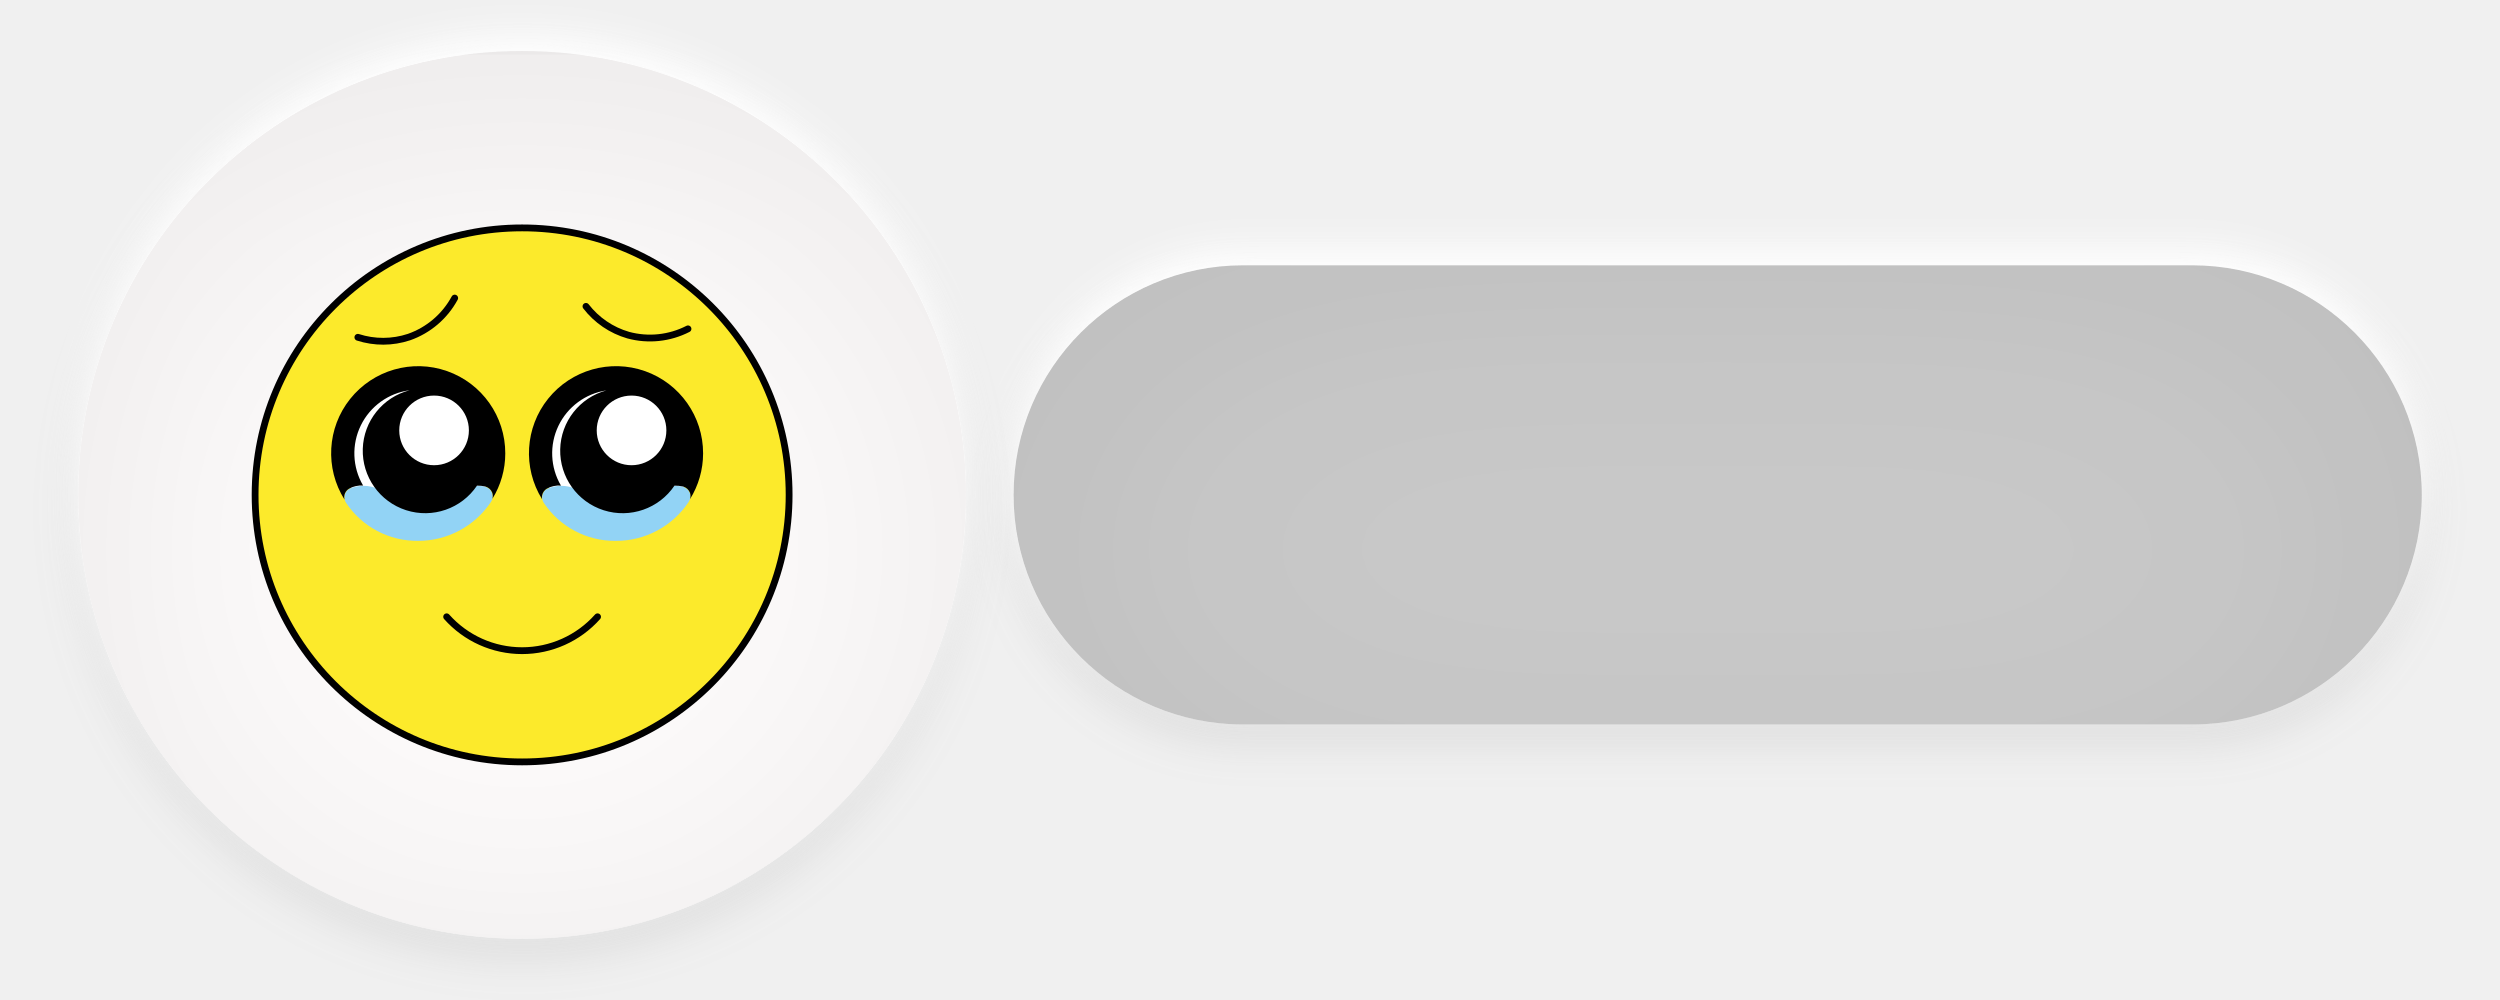
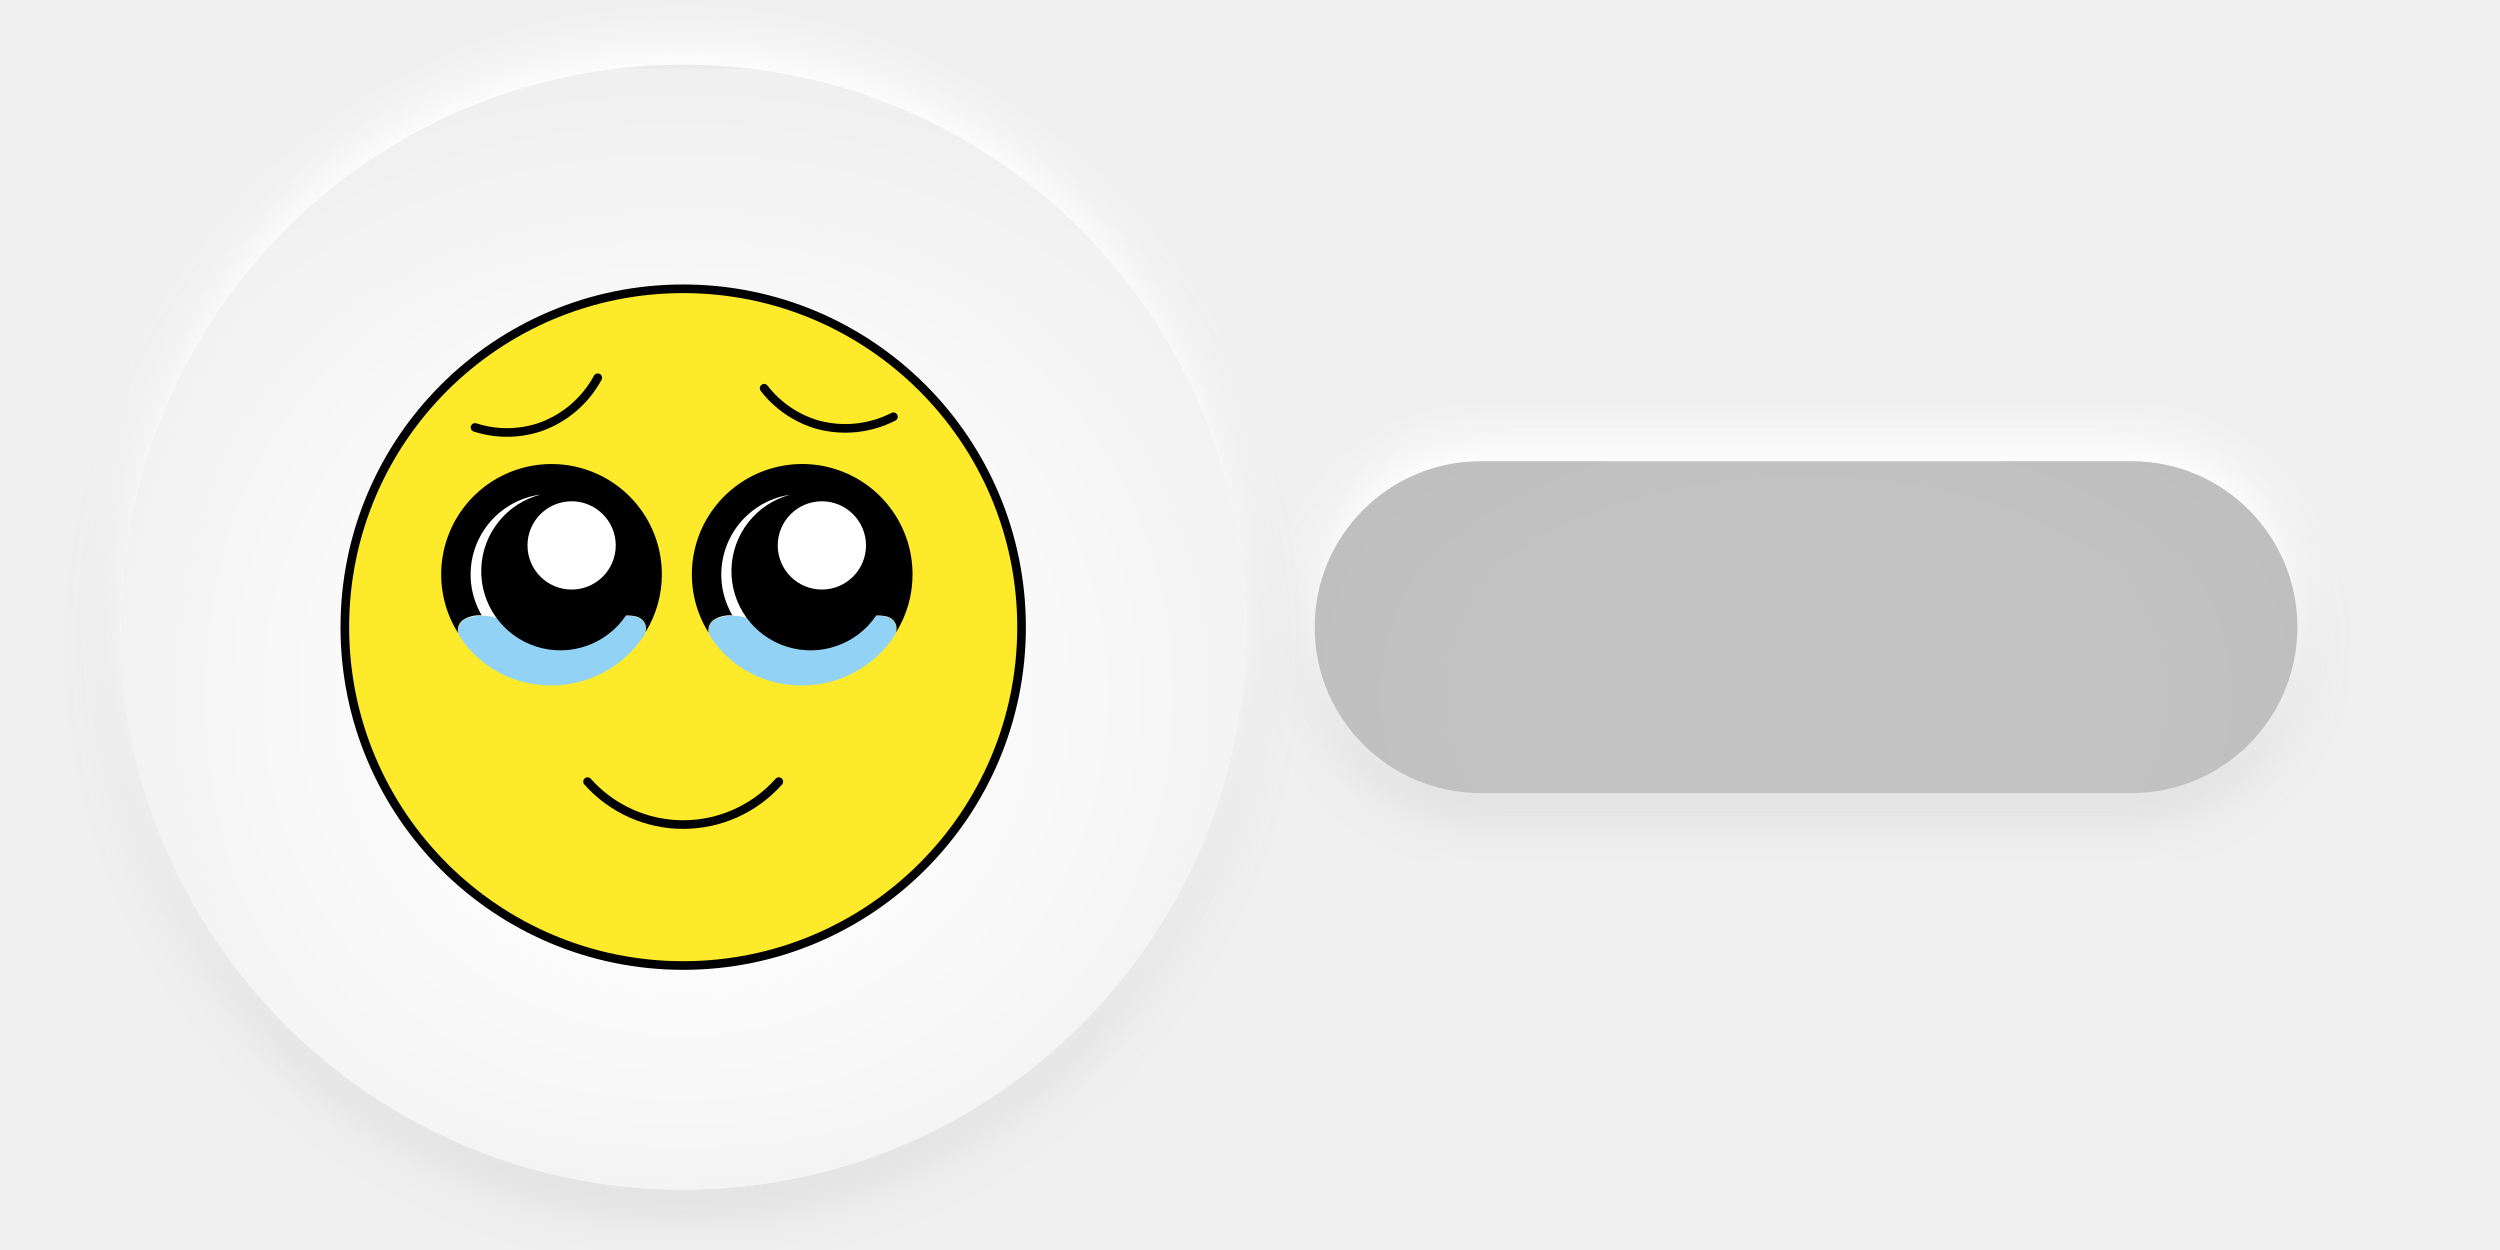
- <svg xmlns="http://www.w3.org/2000/svg" xmlns:xlink="http://www.w3.org/1999/xlink" id="emoji" width="200" height="80" viewBox="0 0 715 294" version="1.1">
+ <svg xmlns="http://www.w3.org/2000/svg" xmlns:xlink="http://www.w3.org/1999/xlink" id="emoji" width="160" height="80" viewBox="0 0 550 290" version="1.1">
  <defs>
-     <rect id="path-j9glbl8b_j-1" x="288" y="78" width="414" height="135" rx="67.5" />
+     <rect id="my-rect" x="290" y="107" width="228" height="77" rx="38.5" />
    <filter x="-5.3%" y="-17.8%" width="110.6%" height="137.8%" filterUnits="objectBoundingBox" id="filter-j9glbl8b_j-2">
      <feOffset dx="0" dy="5" in="SourceAlpha" result="shadowOffsetOuter1" />
      <feGaussianBlur stdDeviation="6.5" in="shadowOffsetOuter1" result="shadowBlurOuter1" />
      <feComposite in="shadowBlurOuter1" in2="SourceAlpha" operator="out" result="shadowBlurOuter1" />
      <feColorMatrix values="0 0 0 0 0.86   0 0 0 0 0.86   0 0 0 0 0.86  0 0 0 1 0" type="matrix" in="shadowBlurOuter1" result="shadowMatrixOuter1" />
      <feOffset dx="0" dy="-5" in="SourceAlpha" result="shadowOffsetOuter2" />
      <feGaussianBlur stdDeviation="5" in="shadowOffsetOuter2" result="shadowBlurOuter2" />
      <feComposite in="shadowBlurOuter2" in2="SourceAlpha" operator="out" result="shadowBlurOuter2" />
      <feColorMatrix values="0 0 0 0 1   0 0 0 0 1   0 0 0 0 1  0 0 0 1 0" type="matrix" in="shadowBlurOuter2" result="shadowMatrixOuter2" />
      <feMerge>
        <feMergeNode in="shadowMatrixOuter1" />
        <feMergeNode in="shadowMatrixOuter2" />
      </feMerge>
    </filter>
    <filter x="-19.2%" y="-60.4%" width="138.4%" height="223.0%" filterUnits="objectBoundingBox" id="filter-j9glbl8b_j-3">
      <feGaussianBlur stdDeviation="58.5" in="SourceAlpha" result="shadowBlurInner1" />
      <feOffset dx="0" dy="16" in="shadowBlurInner1" result="shadowOffsetInner1" />
      <feComposite in="shadowOffsetInner1" in2="SourceAlpha" operator="arithmetic" k2="-1" k3="1" result="shadowInnerInner1" />
      <feColorMatrix values="0 0 0 0 0   0 0 0 0 0   0 0 0 0 0  0 0 0 0.078 0" type="matrix" in="shadowInnerInner1" />
    </filter>
    <circle id="path-j9glbl8b_j-4" cx="143.5" cy="145.5" r="130.5" />
    <filter x="-8.4%" y="-9.2%" width="116.9%" height="119.5%" filterUnits="objectBoundingBox" id="filter-j9glbl8b_j-5">
      <feOffset dx="0" dy="5" in="SourceAlpha" result="shadowOffsetOuter1" />
      <feGaussianBlur stdDeviation="6.5" in="shadowOffsetOuter1" result="shadowBlurOuter1" />
      <feColorMatrix values="0 0 0 0 0.86   0 0 0 0 0.86   0 0 0 0 0.86  0 0 0 1 0" type="matrix" in="shadowBlurOuter1" result="shadowMatrixOuter1" />
      <feOffset dx="0" dy="-5" in="SourceAlpha" result="shadowOffsetOuter2" />
      <feGaussianBlur stdDeviation="5" in="shadowOffsetOuter2" result="shadowBlurOuter2" />
      <feColorMatrix values="0 0 0 0 1   0 0 0 0 1   0 0 0 0 1  0 0 0 1 0" type="matrix" in="shadowBlurOuter2" result="shadowMatrixOuter2" />
      <feMerge>
        <feMergeNode in="shadowMatrixOuter1" />
        <feMergeNode in="shadowMatrixOuter2" />
      </feMerge>
    </filter>
    <filter x="-30.5%" y="-31.2%" width="160.9%" height="163.6%" filterUnits="objectBoundingBox" id="filter-j9glbl8b_j-6">
      <feGaussianBlur stdDeviation="58.5" in="SourceAlpha" result="shadowBlurInner1" />
      <feOffset dx="0" dy="16" in="shadowBlurInner1" result="shadowOffsetInner1" />
      <feComposite in="shadowOffsetInner1" in2="SourceAlpha" operator="arithmetic" k2="-1" k3="1" result="shadowInnerInner1" />
      <feColorMatrix values="0 0 0 0 0   0 0 0 0 0   0 0 0 0 0  0 0 0 0.078 0" type="matrix" in="shadowInnerInner1" />
    </filter>
  </defs>
  <g id="Page-1" stroke="none" stroke-width="1" fill="none" fill-rule="evenodd">
    <g id="Rectangle-Copy-2">
-       <use fill="black" fill-opacity="1" filter="url(#filter-j9glbl8b_j-2)" xlink:href="#path-j9glbl8b_j-1" />
-       <use fill-opacity="0.15" fill="#000000" fill-rule="evenodd" xlink:href="#path-j9glbl8b_j-1" />
-       <use fill="black" fill-opacity="1" filter="url(#filter-j9glbl8b_j-3)" xlink:href="#path-j9glbl8b_j-1" />
+       <use fill="black" fill-opacity="1" filter="url(#filter-j9glbl8b_j-2)" xlink:href="#my-rect" />
+       <use fill-opacity="0.15" fill="#000000" fill-rule="evenodd" xlink:href="#my-rect" />
+       <use fill="black" fill-opacity="1" filter="url(#filter-j9glbl8b_j-3)" xlink:href="#my-rect" />
    </g>
    <g id="Oval-Copy-2">
      <use fill="black" fill-opacity="1" filter="url(#filter-j9glbl8b_j-5)" xlink:href="#path-j9glbl8b_j-4" />
-       <use fill="#FFFDFD" fill-rule="evenodd" xlink:href="#path-j9glbl8b_j-4" />
+       <use fill="#FFFFFF" fill-rule="evenodd" xlink:href="#path-j9glbl8b_j-4" />
      <use fill="black" fill-opacity="1" filter="url(#filter-j9glbl8b_j-6)" xlink:href="#path-j9glbl8b_j-4" />
    </g>
    <g>
      <g id="Group" transform="translate(65, 67)">
        <g id="color" fill-rule="nonzero">
          <circle id="Oval" fill="#FCEA2B" cx="78.5" cy="78.5" r="78.5" />
          <circle id="Oval" fill="#FFFFFF" cx="47.783" cy="66.315" r="22.185" />
          <circle id="Oval" fill="#FFFFFF" cx="106.112" cy="66.315" r="22.185" />
          <g id="Group" transform="translate(26.2544, 75.802)" fill="#92D3F5">
            <path d="M41.465,0.309 C39.376,-0.151 37.206,-0.097 35.142,0.469 C33.916,0.926 32.743,1.515 31.643,2.225 C30.519,2.905 29.123,3.749 27.71,4.452 C23.611,6.128 18.975,5.866 15.091,3.739 C14.601,3.479 14.118,3.188 13.648,2.909 L13.498,2.819 C12.339,2.08 11.117,1.447 9.846,0.926 C7.176,-0.264 4.128,-0.275 1.45,0.896 C0.752,1.301 0.253,1.978 0.073,2.764 C-0.107,3.551 0.048,4.377 0.5,5.045 C5.205,12.093 13.147,16.292 21.62,16.214 C30.245,16.24 38.309,11.939 43.092,4.762 C43.621,3.985 43.744,3.001 43.421,2.118 C43.099,1.235 42.371,0.562 41.465,0.309 Z" id="Path" />
            <path d="M101.55,2.123 C101.226,1.241 100.499,0.568 99.594,0.314 C97.504,-0.146 95.334,-0.091 93.271,0.474 C92.044,0.931 90.871,1.52 89.771,2.23 C88.648,2.91 87.251,3.754 85.838,4.457 C81.739,6.134 77.103,5.872 73.219,3.744 C72.729,3.484 72.246,3.194 71.776,2.914 L71.626,2.824 C70.467,2.086 69.245,1.452 67.974,0.93 C65.304,-0.258 62.257,-0.269 59.578,0.9 C58.88,1.306 58.382,1.982 58.202,2.769 C58.022,3.556 58.176,4.382 58.628,5.05 C63.334,12.098 71.276,16.298 79.75,16.219 C88.379,16.26 96.449,11.956 101.221,4.767 C101.743,3.987 101.865,3.007 101.55,2.123 L101.55,2.123 Z" id="Path" />
          </g>
          <path d="M73.551,66.315 C73.577,55.427 66.713,45.713 56.44,42.103 C46.167,38.493 34.735,41.776 27.944,50.288 C21.153,58.799 20.489,70.675 26.29,79.89 C25.96,78.618 26.527,77.284 27.672,76.639 C28.921,75.966 30.335,75.657 31.751,75.749 C28.579,70.339 28.328,63.7 31.082,58.066 C33.836,52.432 39.229,48.552 45.446,47.732 C37.525,49.764 31.903,56.789 31.655,64.963 C31.408,73.137 36.596,80.489 44.38,82.996 C52.164,85.503 60.668,82.56 65.237,75.778 C66.078,75.769 66.918,75.858 67.738,76.045 L67.741,76.045 C68.666,76.306 69.41,76.996 69.741,77.898 C69.926,78.466 69.934,79.077 69.763,79.649 C72.237,75.642 73.548,71.025 73.551,66.315 L73.551,66.315 Z M52.616,69.776 C46.961,69.776 42.377,65.192 42.377,59.537 C42.377,53.882 46.961,49.298 52.616,49.298 C58.271,49.298 62.855,53.882 62.855,59.537 C62.853,65.191 58.27,69.774 52.616,69.776 L52.616,69.776 Z" id="Shape" fill="#000000" />
          <path d="M131.709,66.315 C131.737,55.445 124.896,45.743 114.648,42.117 C104.4,38.492 92.98,41.735 86.166,50.205 C79.352,58.675 78.631,70.525 84.368,79.758 C84.295,79.361 84.302,78.952 84.39,78.558 C84.572,77.75 85.083,77.056 85.799,76.641 C87.059,75.962 88.487,75.656 89.914,75.758 C86.768,70.398 86.488,63.825 89.168,58.217 C91.848,52.61 97.138,48.699 103.285,47.78 C95.413,49.9 89.88,56.956 89.698,65.107 C89.517,73.258 94.73,80.553 102.5,83.021 C110.27,85.49 118.738,82.542 123.294,75.781 C124.159,75.768 125.022,75.857 125.866,76.048 C126.793,76.308 127.538,76.997 127.869,77.901 C128.066,78.517 128.054,79.181 127.835,79.789 C130.364,75.75 131.707,71.081 131.709,66.315 Z M110.674,69.776 C105.019,69.776 100.435,65.192 100.435,59.537 C100.435,53.882 105.019,49.298 110.674,49.298 C116.329,49.298 120.913,53.882 120.913,59.537 C120.911,65.191 116.328,69.774 110.674,69.776 Z" id="Shape" fill="#000000" />
        </g>
        <g id="line" stroke="#000000" stroke-width="2">
          <circle id="Oval" cx="78.5" cy="78.5" r="78.5" />
          <path d="M58.68,20.634 C55.784,25.994 50.995,30.082 45.246,32.101 C40.368,33.722 35.1,33.744 30.208,32.165" id="Path" stroke-linecap="round" stroke-linejoin="round" />
          <path d="M127.272,29.685 C121.851,32.465 115.588,33.124 109.707,31.532 C104.769,30.106 100.413,27.142 97.273,23.072" id="Path" stroke-linecap="round" stroke-linejoin="round" />
          <path d="M100.685,114.337 C95.052,120.674 86.978,124.299 78.5,124.299 C70.022,124.299 61.948,120.674 56.315,114.337" id="Path" stroke-linecap="round" stroke-linejoin="round" />
        </g>
      </g>
      <animateTransform id="animate" attributeName="transform" attributeType="XML" type="rotate" from="0 143.5 145.5" to="360 143.5 145.5" dur="2s" repeatCount="indefinite" />
    </g>
    <text id="my-text" />
  </g>
</svg>
